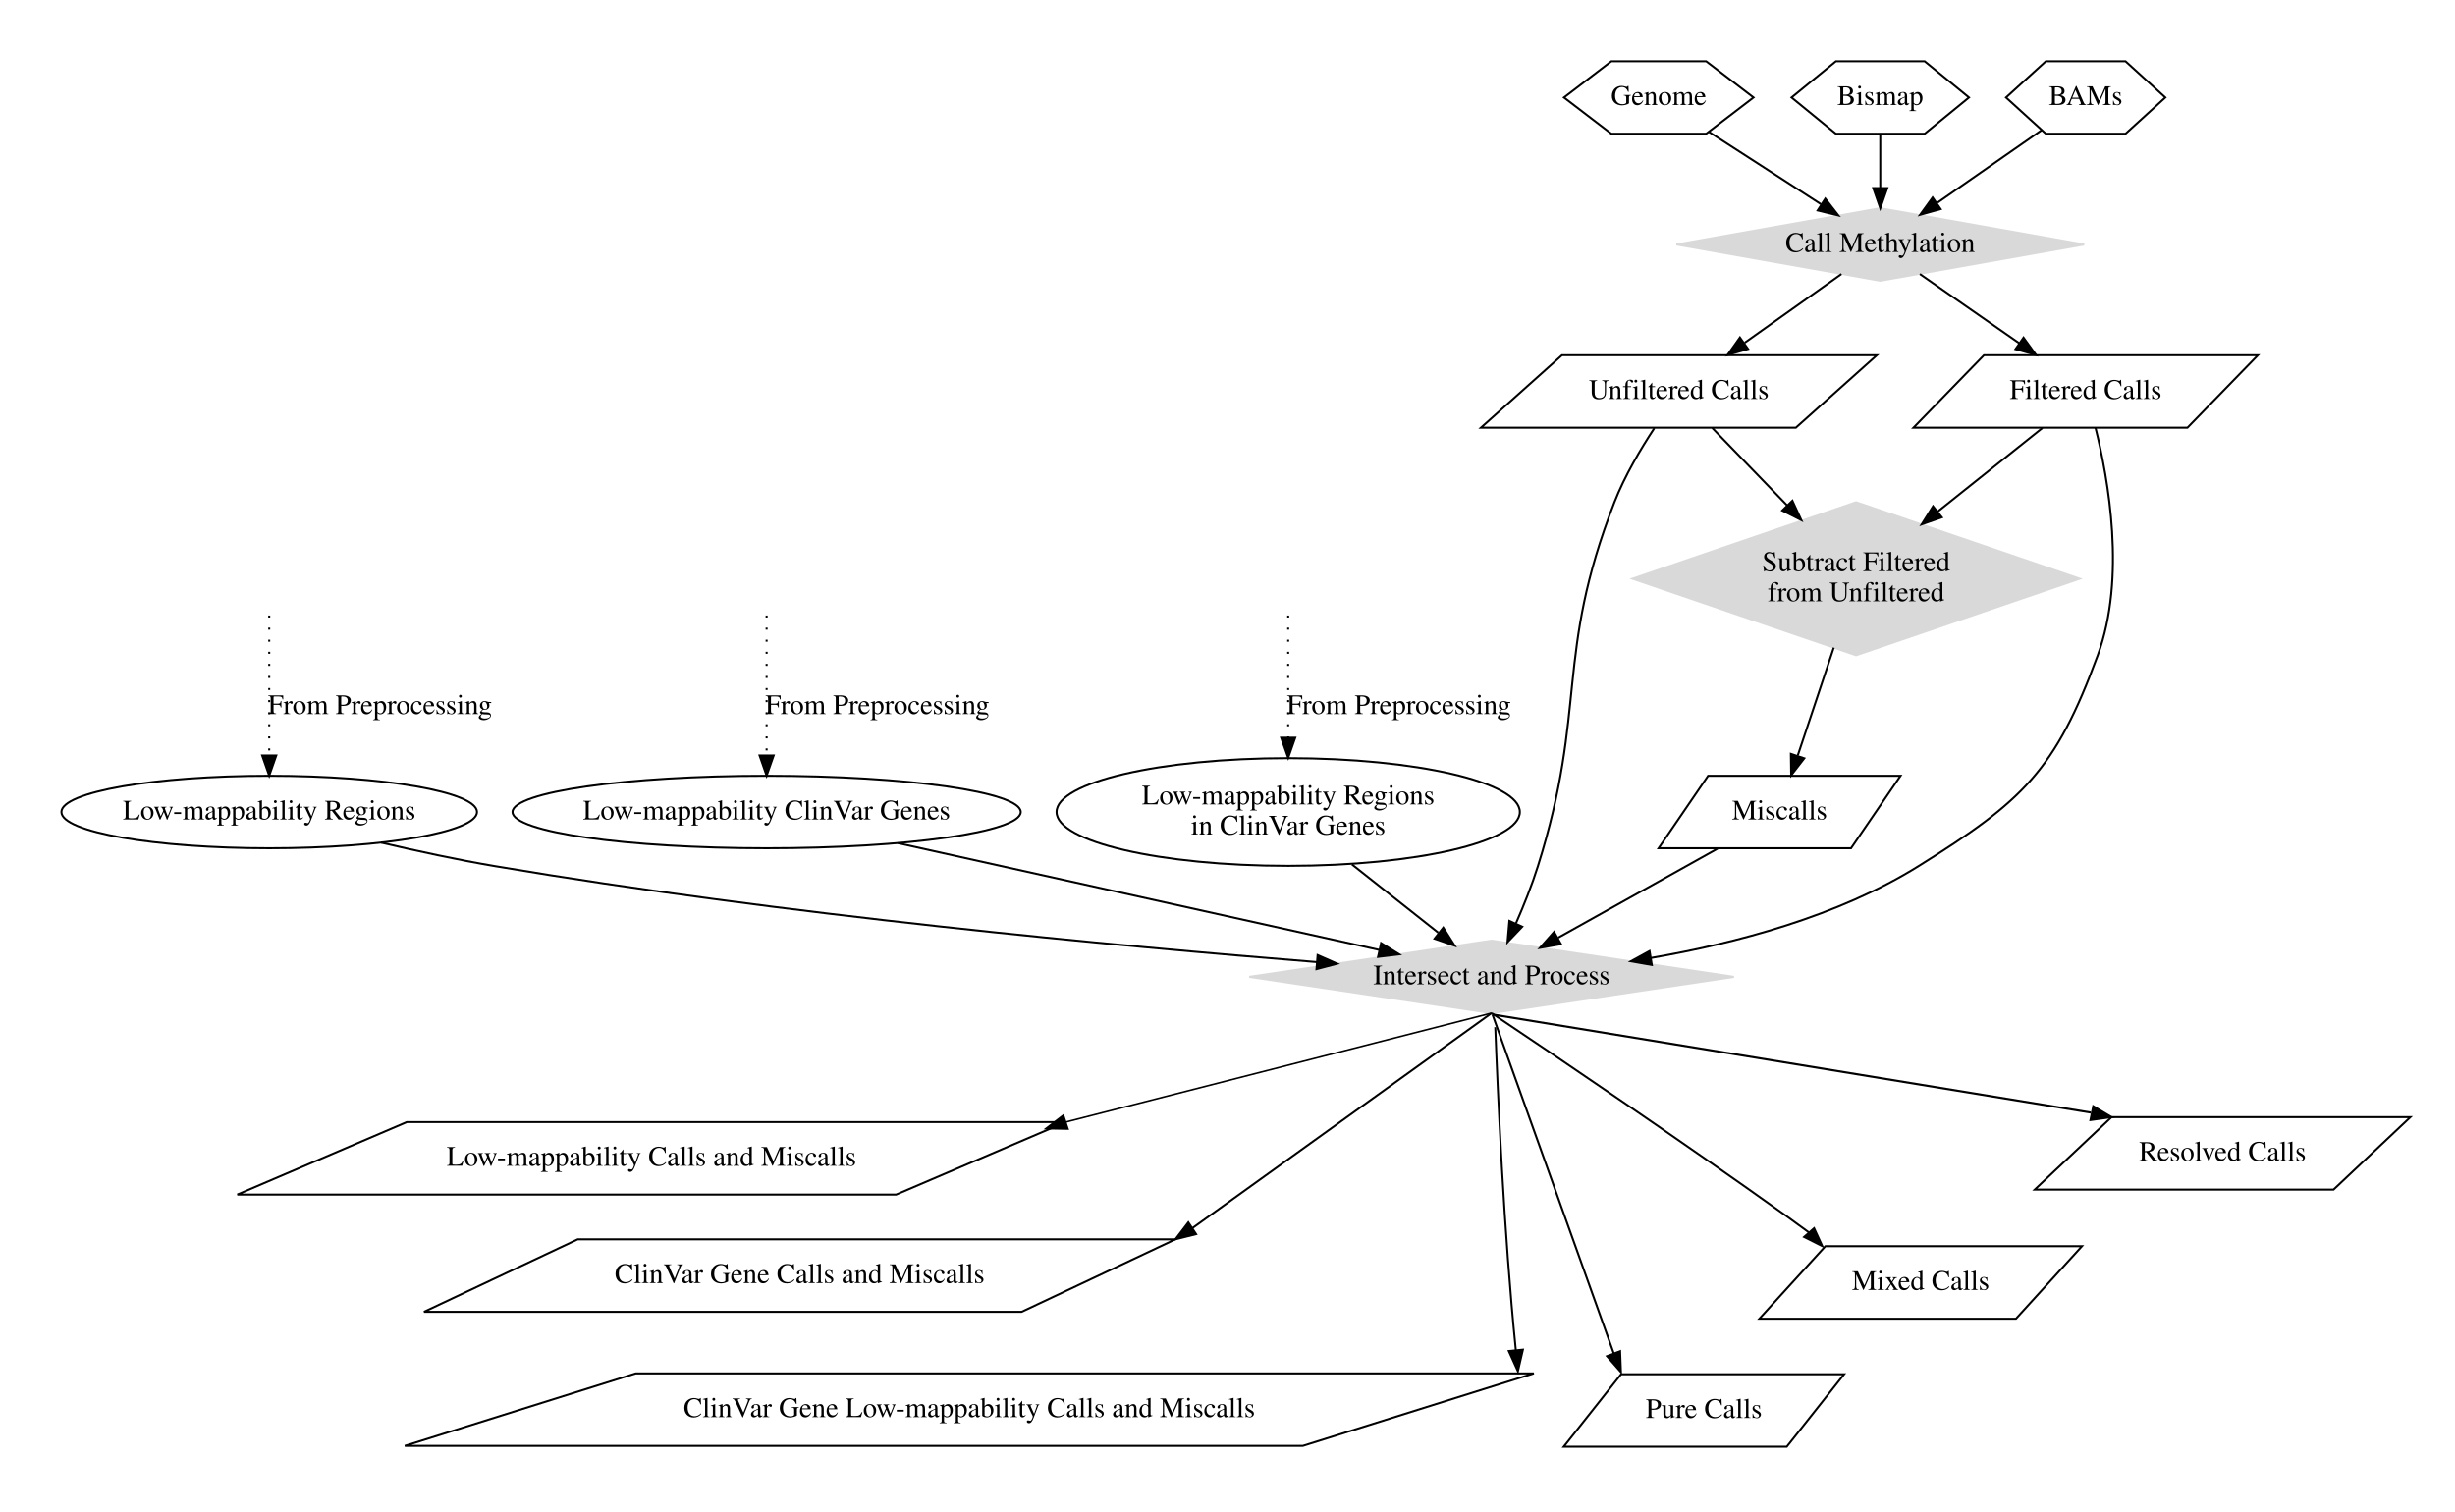
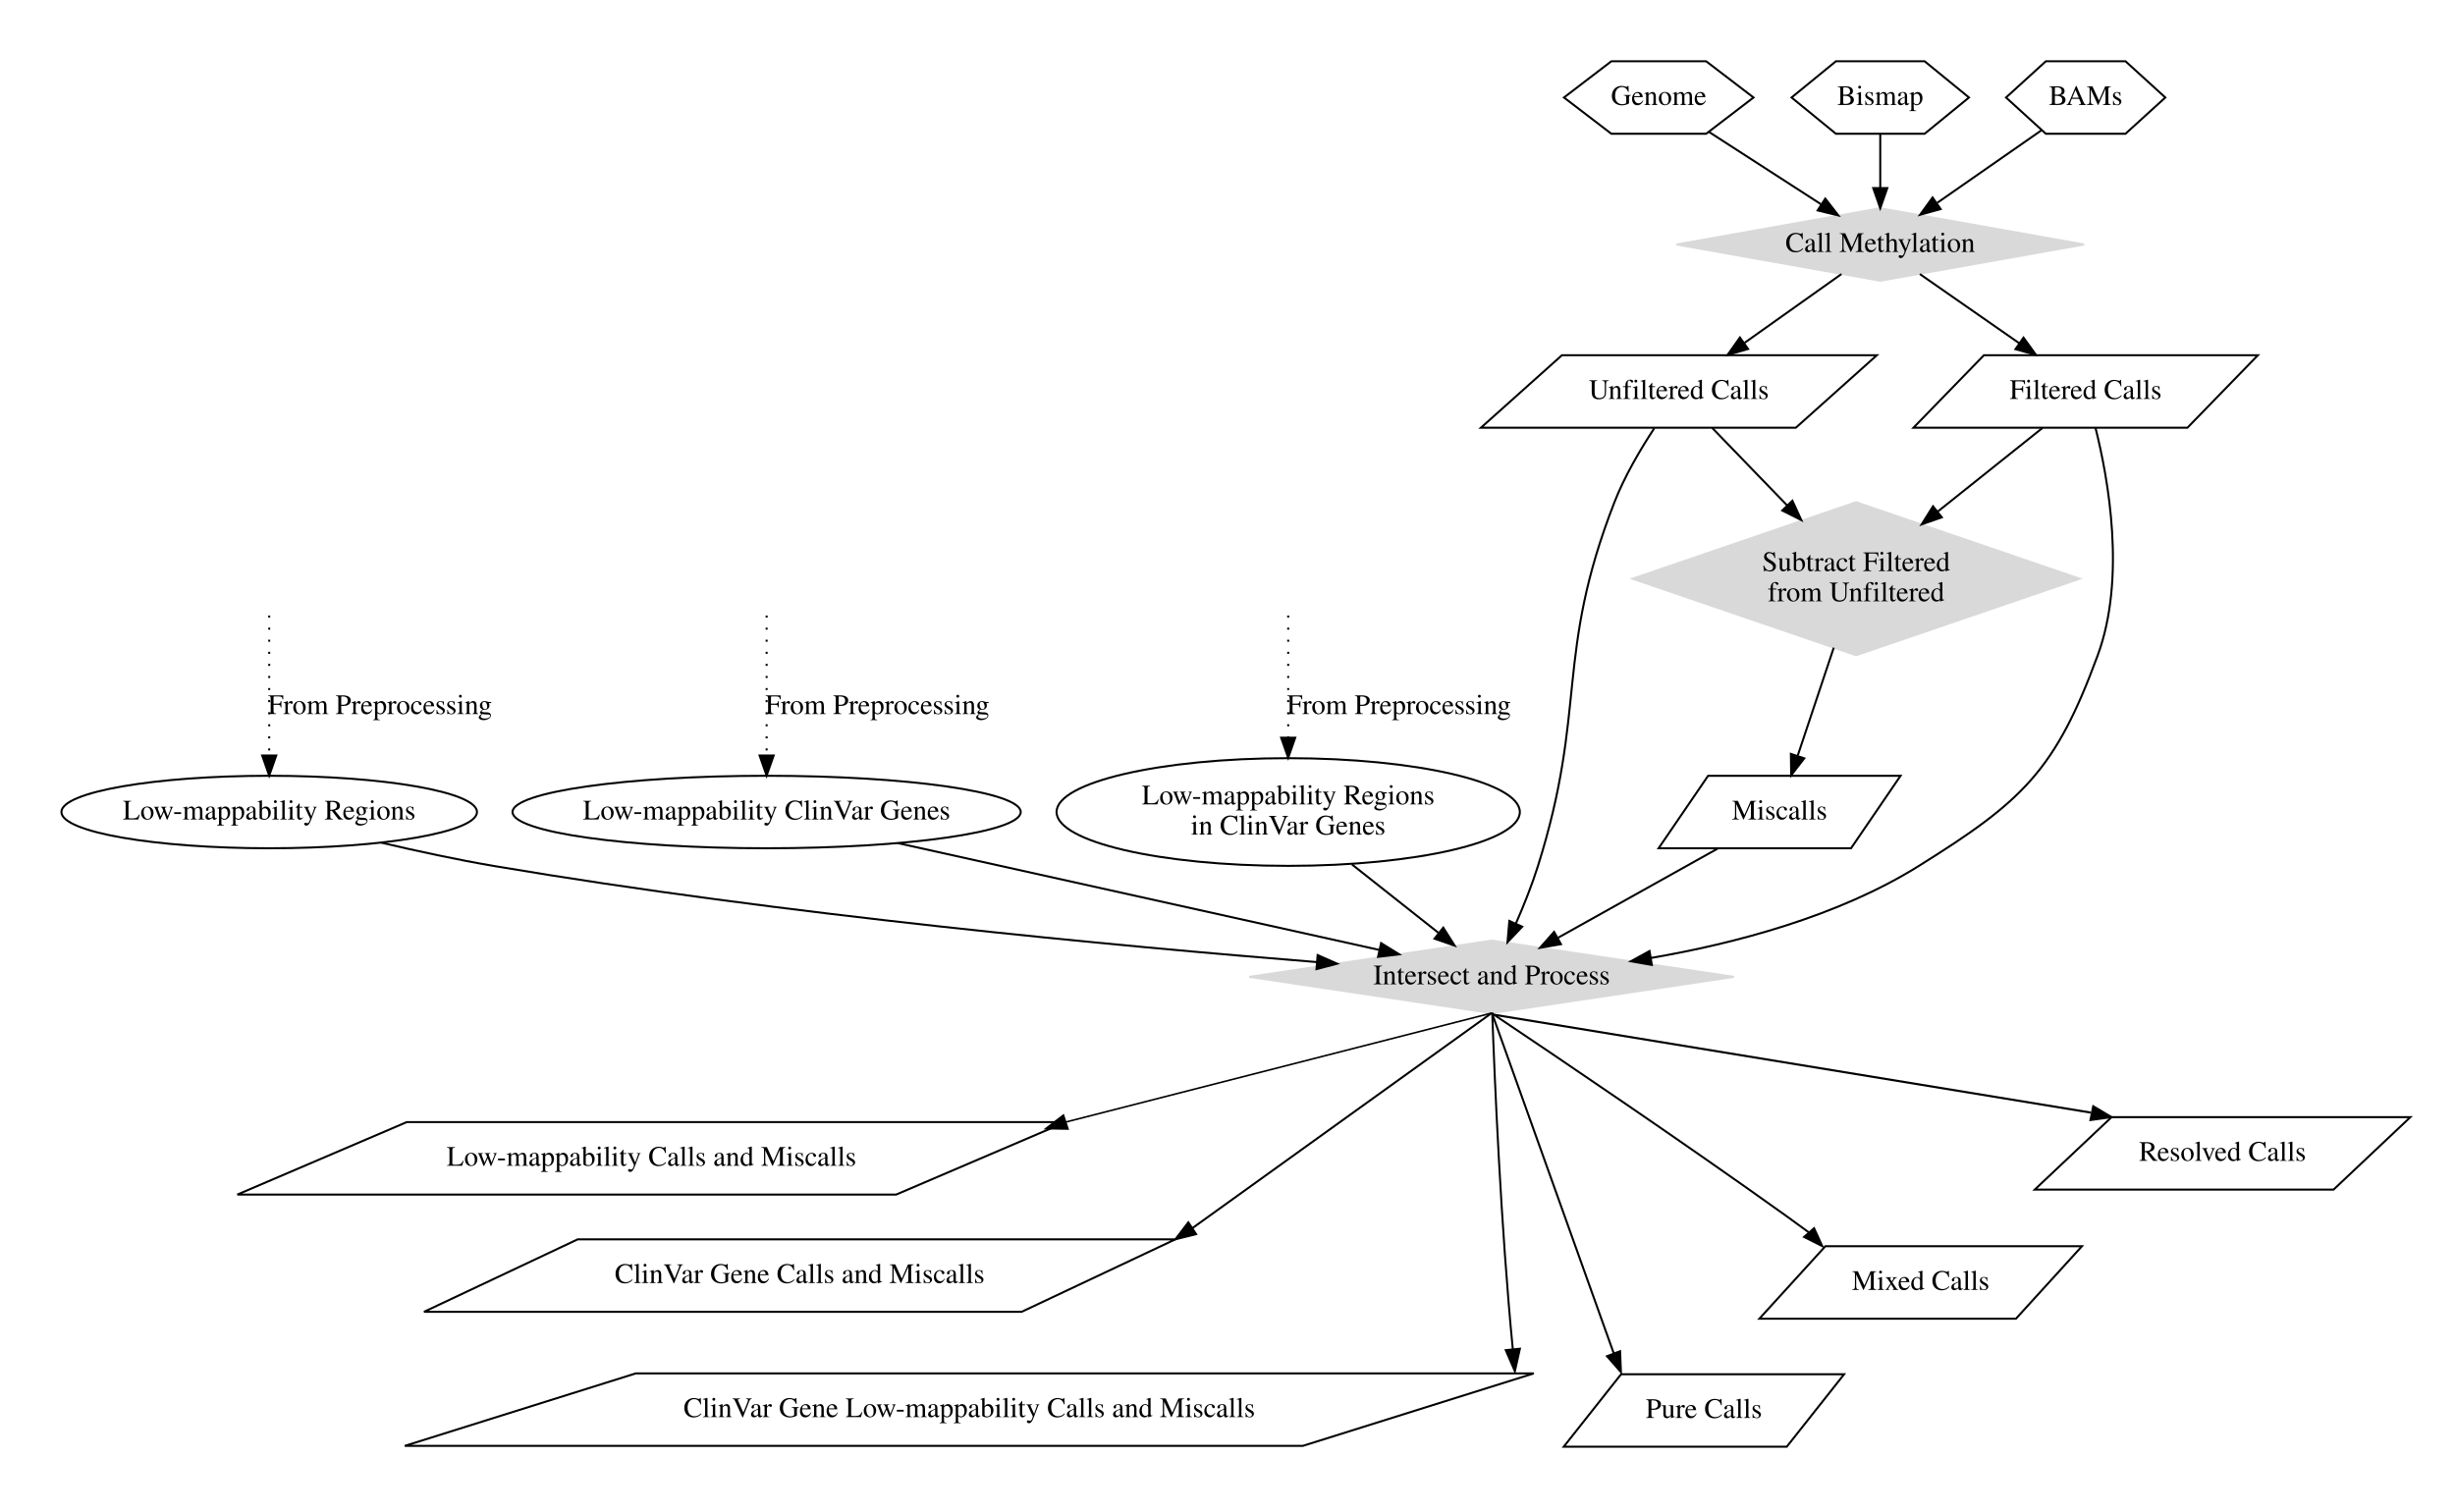
<svg xmlns="http://www.w3.org/2000/svg" width="1218.947pt" height="750.529pt" viewBox="0 0 1219.086 750.176" version="1.1" id="svg304">
  <defs id="defs308" />
  <g id="graph0" class="graph" transform="translate(-545.1466,575.9517)">
    <g id="node4" class="node">
      <ellipse fill="none" stroke="#000000" cx="678.83" cy="-172.87" rx="103.18" ry="18" id="ellipse8" />
      <text text-anchor="middle" x="678.83" y="-169.17" font-family="Times, serif" font-size="14px" id="text10">Low-mappability Regions</text>
    </g>
    <g id="edge1" class="edge">
      <path fill="none" stroke="#000000" stroke-dasharray="1, 5" d="m 678.83,-270.45 c 0,18.42 0,47.82 0,69.35" id="path15" />
      <polygon fill="#000000" stroke="#000000" points="682.33,-200.95 678.83,-190.95 675.33,-200.95 " id="polygon17" />
      <text text-anchor="middle" x="733.83" y="-221.54" font-family="Times, serif" font-size="14px" id="text19">From Preprocessing</text>
    </g>
    <g id="node5" class="node">
      <ellipse fill="none" stroke="#000000" cx="925.83" cy="-172.87" rx="126.18" ry="18" id="ellipse24" />
      <text text-anchor="middle" x="925.83" y="-169.17" font-family="Times, serif" font-size="14px" id="text26">Low-mappability ClinVar Genes</text>
    </g>
    <g id="edge2" class="edge">
      <path fill="none" stroke="#000000" stroke-dasharray="1, 5" d="m 925.83,-270.45 c 0,18.42 0,47.82 0,69.35" id="path31" />
      <polygon fill="#000000" stroke="#000000" points="929.33,-200.95 925.83,-190.95 922.33,-200.95 " id="polygon33" />
      <text text-anchor="middle" x="980.83" y="-221.54" font-family="Times, serif" font-size="14px" id="text35">From Preprocessing</text>
    </g>
    <g id="node6" class="node">
      <ellipse fill="none" stroke="#000000" cx="1184.83" cy="-172.87" rx="115.02" ry="26.74" id="ellipse40" />
      <text text-anchor="middle" x="1184.83" y="-176.67" font-family="Times, serif" font-size="14px" id="text42">Low-mappability Regions</text>
      <text text-anchor="middle" x="1184.83" y="-161.67" font-family="Times, serif" font-size="14px" id="text44">in ClinVar Genes</text>
    </g>
    <g id="edge3" class="edge">
      <path fill="none" stroke="#000000" stroke-dasharray="1, 5" d="m 1184.83,-270.45 c 0,16 0,40.3 0,60.51" id="path49" />
      <polygon fill="#000000" stroke="#000000" points="1188.33,-209.8 1184.83,-199.8 1181.33,-209.8 " id="polygon51" />
      <text text-anchor="middle" x="1239.83" y="-221.54" font-family="Times, serif" font-size="14px" id="text53">From Preprocessing</text>
    </g>
    <g id="node15" class="node">
      <polygon fill="#d9d9d9" stroke="#d9d9d9" points="1406.15,-91 1285.83,-109 1165.52,-91 1285.83,-73 " id="polygon58" />
      <text text-anchor="middle" x="1285.83" y="-87.3" font-family="Times, serif" font-size="14px" id="text60">Intersect and Process</text>
    </g>
    <g id="edge15" class="edge">
      <path fill="none" stroke="#000000" d="m 734.4,-157.67 c 17.93,4.22 37.94,8.54 56.43,11.67 142.15,24.08 309.17,39.71 408.33,47.67" id="path65" />
      <polygon fill="#000000" stroke="#000000" points="1199.44,-101.82 1209.13,-97.54 1198.88,-94.84 " id="polygon67" />
    </g>
    <g id="edge16" class="edge">
      <path fill="none" stroke="#000000" d="m 991.03,-157.41 c 68.28,15.15 174.38,38.69 238.94,53.02" id="path72" />
      <polygon fill="#000000" stroke="#000000" points="1230.96,-107.76 1239.97,-102.18 1229.44,-100.93 " id="polygon74" />
    </g>
    <g id="edge17" class="edge">
      <path fill="none" stroke="#000000" d="m 1216.51,-146.82 c 13.77,10.89 29.71,23.49 42.83,33.87" id="path79" />
      <polygon fill="#000000" stroke="#000000" points="1261.83,-115.45 1267.5,-106.5 1257.49,-109.96 " id="polygon81" />
    </g>
    <g id="node7" class="node">
      <polygon fill="none" stroke="#000000" points="1321.77,-527.74 1345.3,-509.74 1392.37,-509.74 1415.9,-527.74 1392.37,-545.74 1345.3,-545.74 " id="polygon86" />
      <text text-anchor="middle" x="1368.83" y="-524.04" font-family="Times, serif" font-size="14px" id="text88">Genome</text>
    </g>
    <g id="node10" class="node">
      <polygon fill="#d9d9d9" stroke="#d9d9d9" points="1580.05,-454.74 1478.83,-472.74 1377.62,-454.74 1478.83,-436.74 " id="polygon93" />
      <text text-anchor="middle" x="1478.83" y="-451.04" font-family="Times, serif" font-size="14px" id="text95">Call Methylation</text>
    </g>
    <g id="edge4" class="edge">
      <path fill="none" stroke="#000000" d="m 1393.8,-510.63 c 16.51,10.66 38.24,24.69 55.6,35.89" id="path100" />
      <polygon fill="#000000" stroke="#000000" points="1451.53,-477.53 1458.03,-469.17 1447.73,-471.65 " id="polygon102" />
    </g>
    <g id="node8" class="node">
      <polygon fill="none" stroke="#000000" points="1434.78,-527.74 1456.81,-509.74 1500.86,-509.74 1522.89,-527.74 1500.86,-545.74 1456.81,-545.74 " id="polygon107" />
      <text text-anchor="middle" x="1478.83" y="-524.04" font-family="Times, serif" font-size="14px" id="text109">Bismap</text>
    </g>
    <g id="edge6" class="edge">
      <path fill="none" stroke="#000000" d="m 1478.83,-509.55 c 0,8.02 0,17.76 0,26.74" id="path114" />
      <polygon fill="#000000" stroke="#000000" points="1482.33,-482.77 1478.83,-472.77 1475.33,-482.77 " id="polygon116" />
    </g>
    <g id="node9" class="node">
      <polygon fill="none" stroke="#000000" points="1541.28,-527.74 1561.06,-509.74 1600.61,-509.74 1620.39,-527.74 1600.61,-545.74 1561.06,-545.74 " id="polygon121" />
      <text text-anchor="middle" x="1580.83" y="-524.04" font-family="Times, serif" font-size="14px" id="text123">BAMs</text>
    </g>
    <g id="edge5" class="edge">
      <path fill="none" stroke="#000000" d="m 1558.95,-511.51 c -15.11,10.52 -35.35,24.61 -51.71,36" id="path128" />
      <polygon fill="#000000" stroke="#000000" points="1508.82,-472.34 1498.61,-469.5 1504.82,-478.09 " id="polygon130" />
    </g>
    <g id="node11" class="node">
      <polygon fill="none" stroke="#000000" points="1436.91,-363.74 1477.14,-399.74 1320.76,-399.74 1280.53,-363.74 " id="polygon135" />
      <text text-anchor="middle" x="1378.83" y="-378.04" font-family="Times, serif" font-size="14px" id="text137">Unfiltered Calls</text>
    </g>
    <g id="edge7" class="edge">
      <path fill="none" stroke="#000000" d="m 1459.55,-440.05 c -13.6,9.66 -32.15,22.83 -48.04,34.11" id="path142" />
      <polygon fill="#000000" stroke="#000000" points="1413.19,-402.84 1403.01,-399.9 1409.14,-408.55 " id="polygon144" />
    </g>
    <g id="node12" class="node">
      <polygon fill="none" stroke="#000000" points="1631.36,-363.74 1666.36,-399.74 1530.31,-399.74 1495.31,-363.74 " id="polygon149" />
      <text text-anchor="middle" x="1580.83" y="-378.04" font-family="Times, serif" font-size="14px" id="text151">Filtered Calls</text>
    </g>
    <g id="edge8" class="edge">
      <path fill="none" stroke="#000000" d="m 1498.5,-440.05 c 14,9.74 33.15,23.07 49.45,34.42" id="path156" />
      <polygon fill="#000000" stroke="#000000" points="1549.97,-408.49 1556.18,-399.9 1545.97,-402.75 " id="polygon158" />
    </g>
    <g id="node13" class="node">
      <polygon fill="#d9d9d9" stroke="#d9d9d9" points="1577.83,-288.74 1466.83,-326.74 1355.83,-288.74 1466.83,-250.74 " id="polygon163" />
      <text text-anchor="middle" x="1466.83" y="-292.54" font-family="Times, serif" font-size="14px" id="text165">Subtract Filtered</text>
      <text text-anchor="middle" x="1466.83" y="-277.54" font-family="Times, serif" font-size="14px" id="text167">from Unfiltered</text>
    </g>
    <g id="edge9" class="edge">
      <path fill="none" stroke="#000000" d="m 1395.39,-363.62 c 10.5,10.86 24.47,25.31 37.28,38.55" id="path172" />
      <polygon fill="#000000" stroke="#000000" points="1435.2,-327.49 1439.63,-317.87 1430.17,-322.62 " id="polygon174" />
    </g>
    <g id="edge12" class="edge">
      <path fill="none" stroke="#000000" d="m 1366.63,-363.49 c -6.74,10.25 -14.74,23.75 -19.8,36.75 -29.76,76.5 -13.35,102.44 -38,180.74 -2.97,9.46 -7.01,19.54 -10.88,28.39" id="path179" />
      <polygon fill="#000000" stroke="#000000" points="1301.03,-115.91 1293.73,-108.23 1294.65,-118.78 " id="polygon181" />
    </g>
    <g id="edge10" class="edge">
      <path fill="none" stroke="#000000" d="m 1559.39,-363.62 c -14.65,11.69 -34.53,27.56 -52.1,41.59" id="path186" />
      <polygon fill="#000000" stroke="#000000" points="1509.4,-319.24 1499.4,-315.74 1505.03,-324.71 " id="polygon188" />
    </g>
    <g id="edge13" class="edge">
      <path fill="none" stroke="#000000" d="m 1585.71,-363.69 c 6.39,25.47 15.23,74.57 1.12,112.95 -21.07,57.34 -37.17,72.4 -89,104.74 -39.97,24.95 -90.98,38.4 -132.95,45.63" id="path193" />
      <polygon fill="#000000" stroke="#000000" points="1365.4,-96.91 1354.97,-98.74 1364.27,-103.82 " id="polygon195" />
    </g>
    <g id="node14" class="node">
      <polygon fill="none" stroke="#000000" points="1464.32,-154.87 1488.91,-190.87 1393.35,-190.87 1368.76,-154.87 " id="polygon200" />
      <text text-anchor="middle" x="1428.83" y="-169.17" font-family="Times, serif" font-size="14px" id="text202">Miscalls</text>
    </g>
    <g id="edge11" class="edge">
      <path fill="none" stroke="#000000" d="m 1455.74,-254.5 c -5.68,17.02 -12.5,37.47 -17.86,53.52" id="path207" />
      <polygon fill="#000000" stroke="#000000" points="1441.09,-199.53 1434.6,-191.15 1434.45,-201.74 " id="polygon209" />
    </g>
    <g id="edge14" class="edge">
      <path fill="none" stroke="#000000" d="m 1398.16,-154.74 c -23.33,13.03 -55.38,30.93 -79.27,44.28" id="path214" />
      <polygon fill="#000000" stroke="#000000" points="1320.28,-107.23 1309.84,-105.41 1316.87,-113.34 " id="polygon216" />
    </g>
    <g id="node16" class="node" transform="translate(662.8174,17.12706)">
      <polygon fill="none" stroke="#000000" points="0.17,0 327.34,0 411.5,-36 84.33,-36 " id="polygon221" />
      <text text-anchor="middle" x="205.83" y="-14.3" font-family="Times, serif" font-size="14px" id="text223">Low-mappability Calls and Miscalls</text>
    </g>
-     <g id="edge18" class="edge" transform="matrix(-0.03017678,-1.036726,0.9998957,-0.02401303,1346.469,528.8686)">
+     <g id="edge18" class="edge" transform="matrix(-0.03017678,-1.080714,0.9998957,-0.02503189,1344.969,546.8594)">
      <path fill="none" stroke="#000000" d="m 574.765,-41.483 c -30.458,0.26 -98.046,1.296 -154.754,5.54 -0.067,9.87e-4 -0.134,0.012 -0.201,0.013" id="path228" style="stroke-width:0.982;stroke-miterlimit:4;stroke-dasharray:none" />
      <polygon fill="#000000" stroke="#000000" points="420.04,-32.43 409.81,-35.21 419.54,-39.42 " id="polygon230" />
    </g>
    <g id="node17" class="node" transform="translate(325.4142,75.35908)">
      <polygon fill="none" stroke="#000000" points="430.28,0 727.05,0 803.39,-36 506.62,-36 " id="polygon235" />
      <text text-anchor="middle" x="616.83" y="-14.3" font-family="Times, serif" font-size="14px" id="text237">ClinVar Gene Calls and Miscalls</text>
    </g>
    <g id="edge19" class="edge" transform="rotate(-27.26835,1108.472,-722.8546)">
      <path fill="none" stroke="#000000" d="M 968.384,-63.96 C 926.547,-57.753 846.214,-45.833 787.35,-37.1" id="path242" style="stroke-width:1;stroke-miterlimit:4;stroke-dasharray:none" />
      <polygon fill="#000000" stroke="#000000" points="777.33,-36.03 786.91,-40.57 787.65,-33.61 " id="polygon244" />
    </g>
    <g id="node18" class="node" transform="translate(-75.35908,141.9421)">
      <polygon fill="none" stroke="#000000" points="821.51,0 1267.45,0 1382.16,-36 936.22,-36 " id="polygon249" />
      <text text-anchor="middle" x="1101.83" y="-14.3" font-family="Times, serif" font-size="14px" id="text251">ClinVar Gene Low-mappability Calls and Miscalls</text>
    </g>
    <g id="node19" class="node" transform="translate(-78.57196,142.3672)">
      <polygon fill="none" stroke="#000000" points="1400.21,0 1510.97,0 1539.46,-36 1428.7,-36 " id="polygon263" />
      <text text-anchor="middle" x="1469.83" y="-14.3" font-family="Times, serif" font-size="14px" id="text265">Pure Calls</text>
    </g>
    <g id="edge21" class="edge" transform="matrix(0.7930974,0.5975641,-0.6090948,0.7780834,198.2228,-720.6642)">
      <path fill="none" stroke="#000000" d="m 1265.44,-138.588 c 42.075,27.449 103.596,67.611 152.65,99.618" id="path270" style="stroke-width:1.01;stroke-miterlimit:4;stroke-dasharray:none" />
      <polygon fill="#000000" stroke="#000000" points="1419.73,-42.09 1427.79,-35.22 1417.21,-35.56 " id="polygon272" transform="matrix(0.9880824,0.1741026,-0.1723942,0.981685,9.471873,-247.8699)" />
    </g>
    <g id="node20" class="node" transform="translate(-138.9418,78.78449)">
      <polygon fill="none" stroke="#000000" points="1590.52,-36 1557.74,0 1685.15,0 1717.93,-36 " id="polygon277" />
      <text text-anchor="middle" x="1637.83" y="-14.3" font-family="Times, serif" font-size="14px" id="text279">Mixed Calls</text>
    </g>
    <g id="edge22" class="edge" transform="rotate(150.3849,1322.819,-91.4428)">
      <path fill="none" stroke="#000000" d="m 1364.09,-89.197 c 54.833,14.962 150.231,40.988 210.63,57.467" id="path284" style="stroke-width:0.801" />
      <polygon fill="#000000" stroke="#000000" points="1575.48,-35.15 1584.59,-29.74 1574.09,-28.29 " id="polygon286" />
    </g>
    <g id="edge22-2" class="edge" transform="translate(9.11,5.41)">
      <path fill="none" stroke="#000000" d="m 1277.143,-77.726 c 77.358,12.689 211.943,34.759 297.153,48.735" id="path284-9" style="stroke-width:1.052" />
      <polygon fill="#000000" stroke="#000000" points="1575.48,-35.15 1584.59,-29.74 1574.09,-28.29 " id="polygon286-9" transform="translate(0,3.000342)" />
    </g>
    <g id="node21" class="node" transform="translate(-180.03,14.67034)">
      <polygon fill="none" stroke="#000000" points="1883.94,0 1922.11,-36 1773.73,-36 1735.56,0 " id="polygon291" />
      <text text-anchor="middle" x="1828.83" y="-14.3" font-family="Times, serif" font-size="14px" id="text293">Resolved Calls</text>
    </g>
    <g id="edge23" class="edge" transform="matrix(0.7679186,0.5684266,-0.6007379,0.7266154,75.38184,-939.9201)">
      <path fill="none" stroke="#000000" d="m 1556.853,-24.823 c 42.711,-2.033 119.849,-5.38 185.247,-6.451 4.79,-0.076 9.824,-0.112 14.77,-0.116" id="path298" style="stroke-width:1.055;stroke-miterlimit:4;stroke-dasharray:none" />
      <polygon fill="#000000" stroke="#000000" points="1756.44,-27.92 1757.56,-34.83 1766.87,-29.77 " id="polygon300" />
    </g>
  </g>
</svg>
